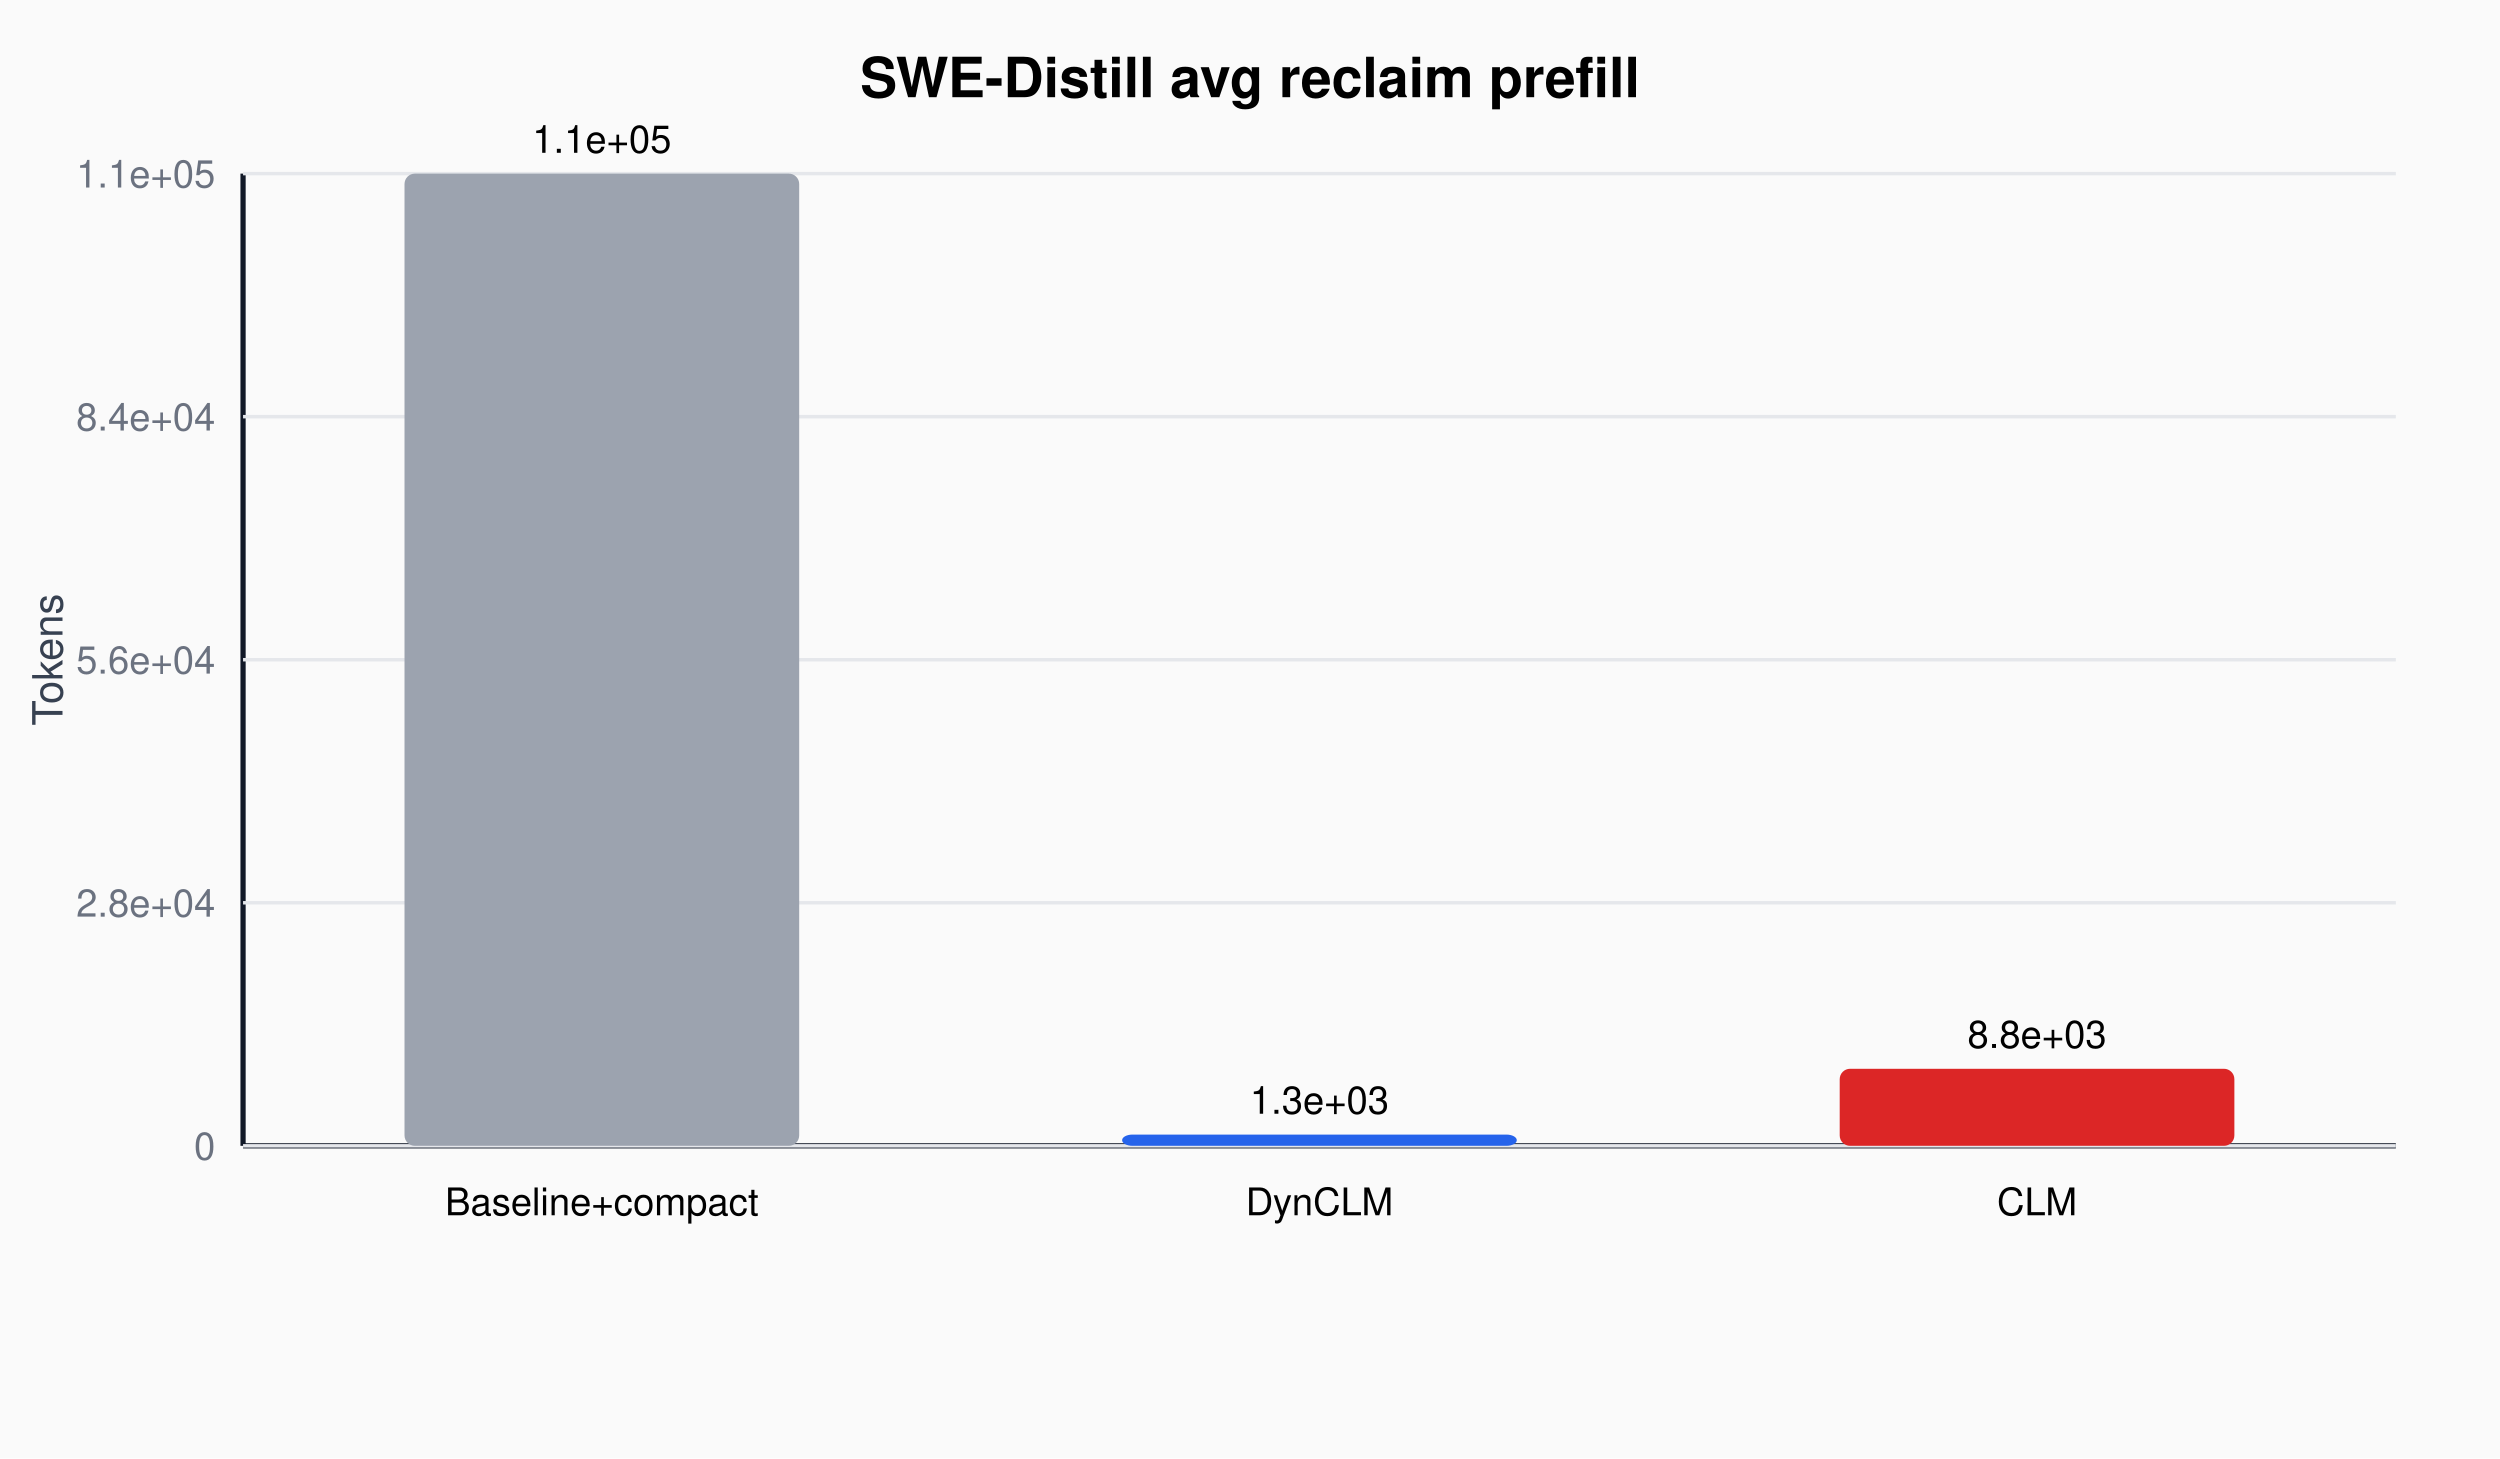
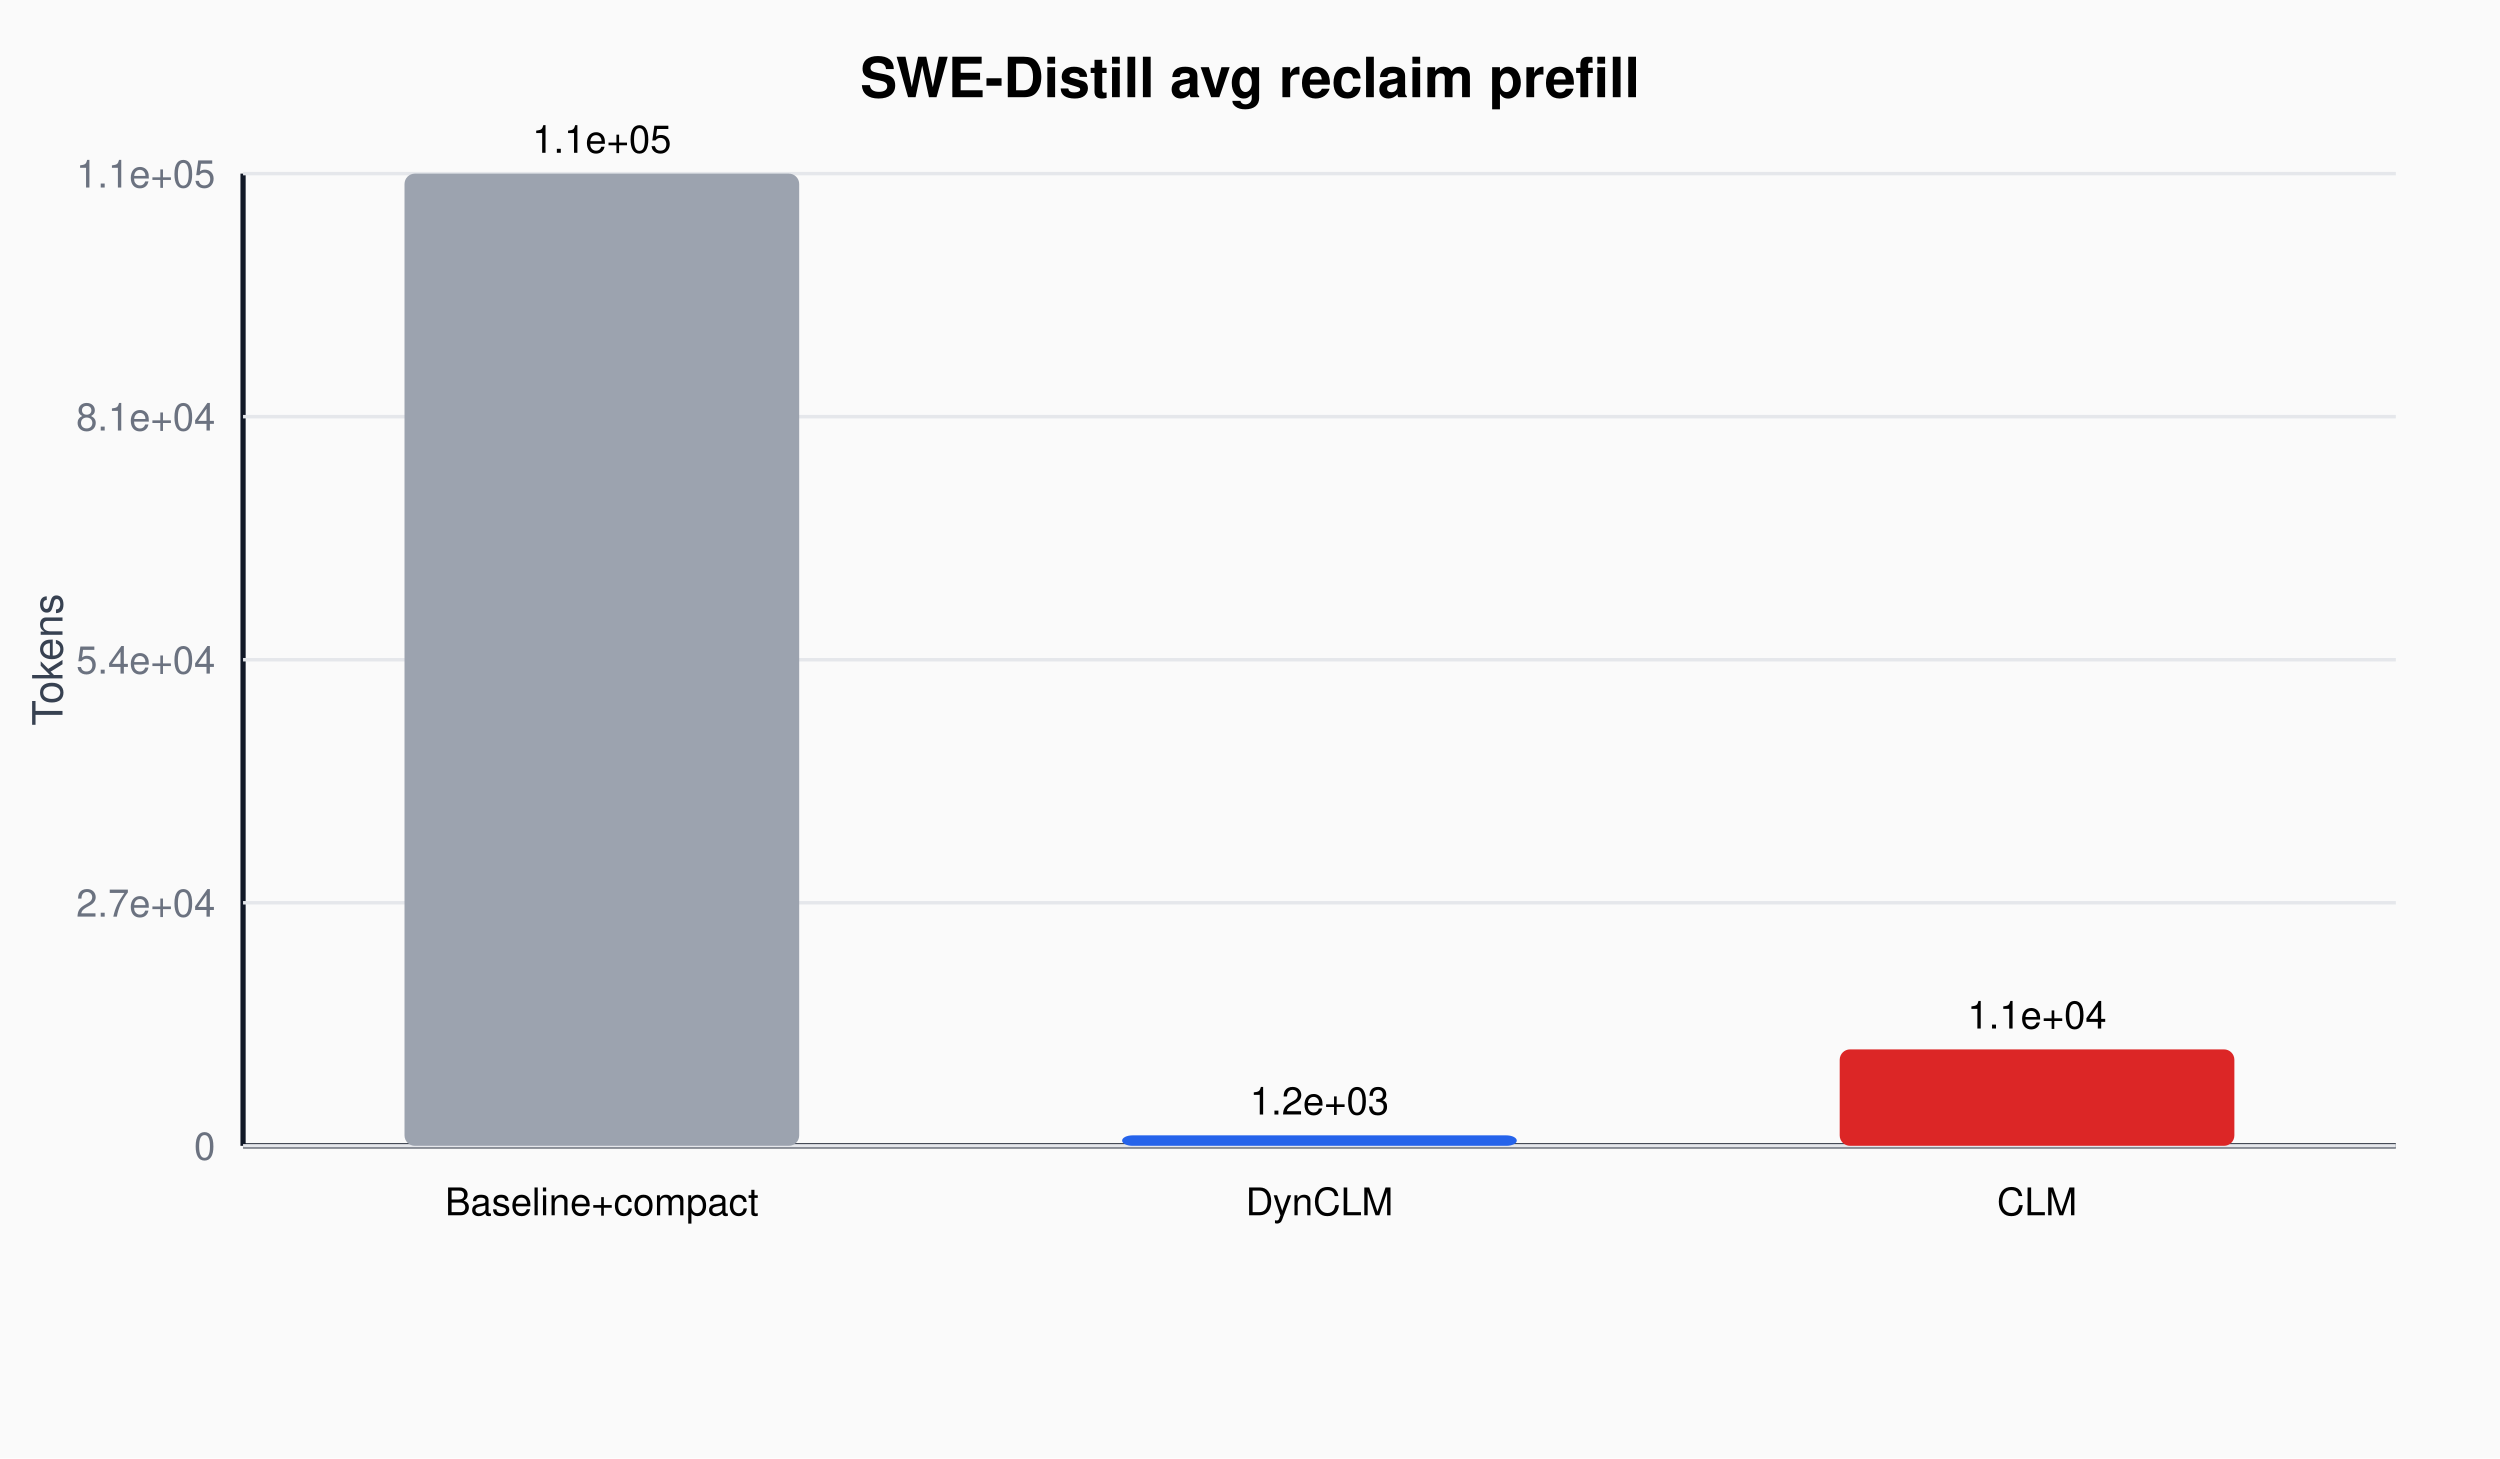
<svg xmlns="http://www.w3.org/2000/svg" width="720" height="420" viewBox="0 0 720 420">
  <rect width="100%" height="100%" fill="#fafafa" />
  <text x="360.0" y="28" text-anchor="middle" font-family="Helvetica,Arial,sans-serif" font-size="16" font-weight="700">SWE-Distill avg reclaim prefill</text>
  <text x="18" y="190.0" transform="rotate(-90 18,190.0)" text-anchor="middle" font-family="Helvetica,Arial,sans-serif" font-size="12" fill="#374151">Tokens</text>
  <line x1="70" y1="50" x2="70" y2="330" stroke="#111827" stroke-width="1.5" />
  <line x1="70" y1="330" x2="690" y2="330" stroke="#111827" stroke-width="1.5" />
  <line x1="70" y1="50.0" x2="690" y2="50.0" stroke="#e5e7eb" />
  <text x="62" y="54.0" text-anchor="end" font-family="Helvetica,Arial,sans-serif" font-size="11" fill="#6b7280">1.1e+05</text>
  <line x1="70" y1="120.0" x2="690" y2="120.0" stroke="#e5e7eb" />
-   <text x="62" y="124.0" text-anchor="end" font-family="Helvetica,Arial,sans-serif" font-size="11" fill="#6b7280">8.4e+04</text>
+   <text x="62" y="124.0" text-anchor="end" font-family="Helvetica,Arial,sans-serif" font-size="11" fill="#6b7280">8.1e+04</text>
  <line x1="70" y1="190.0" x2="690" y2="190.0" stroke="#e5e7eb" />
-   <text x="62" y="194.0" text-anchor="end" font-family="Helvetica,Arial,sans-serif" font-size="11" fill="#6b7280">5.6e+04</text>
+   <text x="62" y="194.0" text-anchor="end" font-family="Helvetica,Arial,sans-serif" font-size="11" fill="#6b7280">5.4e+04</text>
  <line x1="70" y1="260.0" x2="690" y2="260.0" stroke="#e5e7eb" />
-   <text x="62" y="264.0" text-anchor="end" font-family="Helvetica,Arial,sans-serif" font-size="11" fill="#6b7280">2.8e+04</text>
+   <text x="62" y="264.0" text-anchor="end" font-family="Helvetica,Arial,sans-serif" font-size="11" fill="#6b7280">2.7e+04</text>
  <line x1="70" y1="330.0" x2="690" y2="330.0" stroke="#e5e7eb" />
  <text x="62" y="334.0" text-anchor="end" font-family="Helvetica,Arial,sans-serif" font-size="11" fill="#6b7280">0</text>
  <rect x="116.5" y="50.0" width="113.667" height="280.0" fill="#9ca3af" rx="3" />
  <text x="173.333" y="44.0" text-anchor="middle" font-family="Helvetica,Arial,sans-serif" font-size="11">1.1e+05</text>
  <text x="173.333" y="350" text-anchor="middle" font-family="Helvetica,Arial,sans-serif" font-size="11">Baseline+compact</text>
-   <rect x="323.167" y="326.756" width="113.667" height="3.244" fill="#2563eb" rx="3" />
-   <text x="380" y="320.756" text-anchor="middle" font-family="Helvetica,Arial,sans-serif" font-size="11">1.3e+03</text>
+   <rect x="323.167" y="326.982" width="113.667" height="3.018" fill="#2563eb" rx="3" />
+   <text x="380" y="320.982" text-anchor="middle" font-family="Helvetica,Arial,sans-serif" font-size="11">1.2e+03</text>
  <text x="380" y="350" text-anchor="middle" font-family="Helvetica,Arial,sans-serif" font-size="11">DynCLM</text>
-   <rect x="529.833" y="307.807" width="113.667" height="22.193" fill="#dc2626" rx="3" />
-   <text x="586.667" y="301.807" text-anchor="middle" font-family="Helvetica,Arial,sans-serif" font-size="11">8.8e+03</text>
+   <rect x="529.833" y="302.22" width="113.667" height="27.78" fill="#dc2626" rx="3" />
+   <text x="586.667" y="296.22" text-anchor="middle" font-family="Helvetica,Arial,sans-serif" font-size="11">1.1e+04</text>
  <text x="586.667" y="350" text-anchor="middle" font-family="Helvetica,Arial,sans-serif" font-size="11">CLM</text>
</svg>
